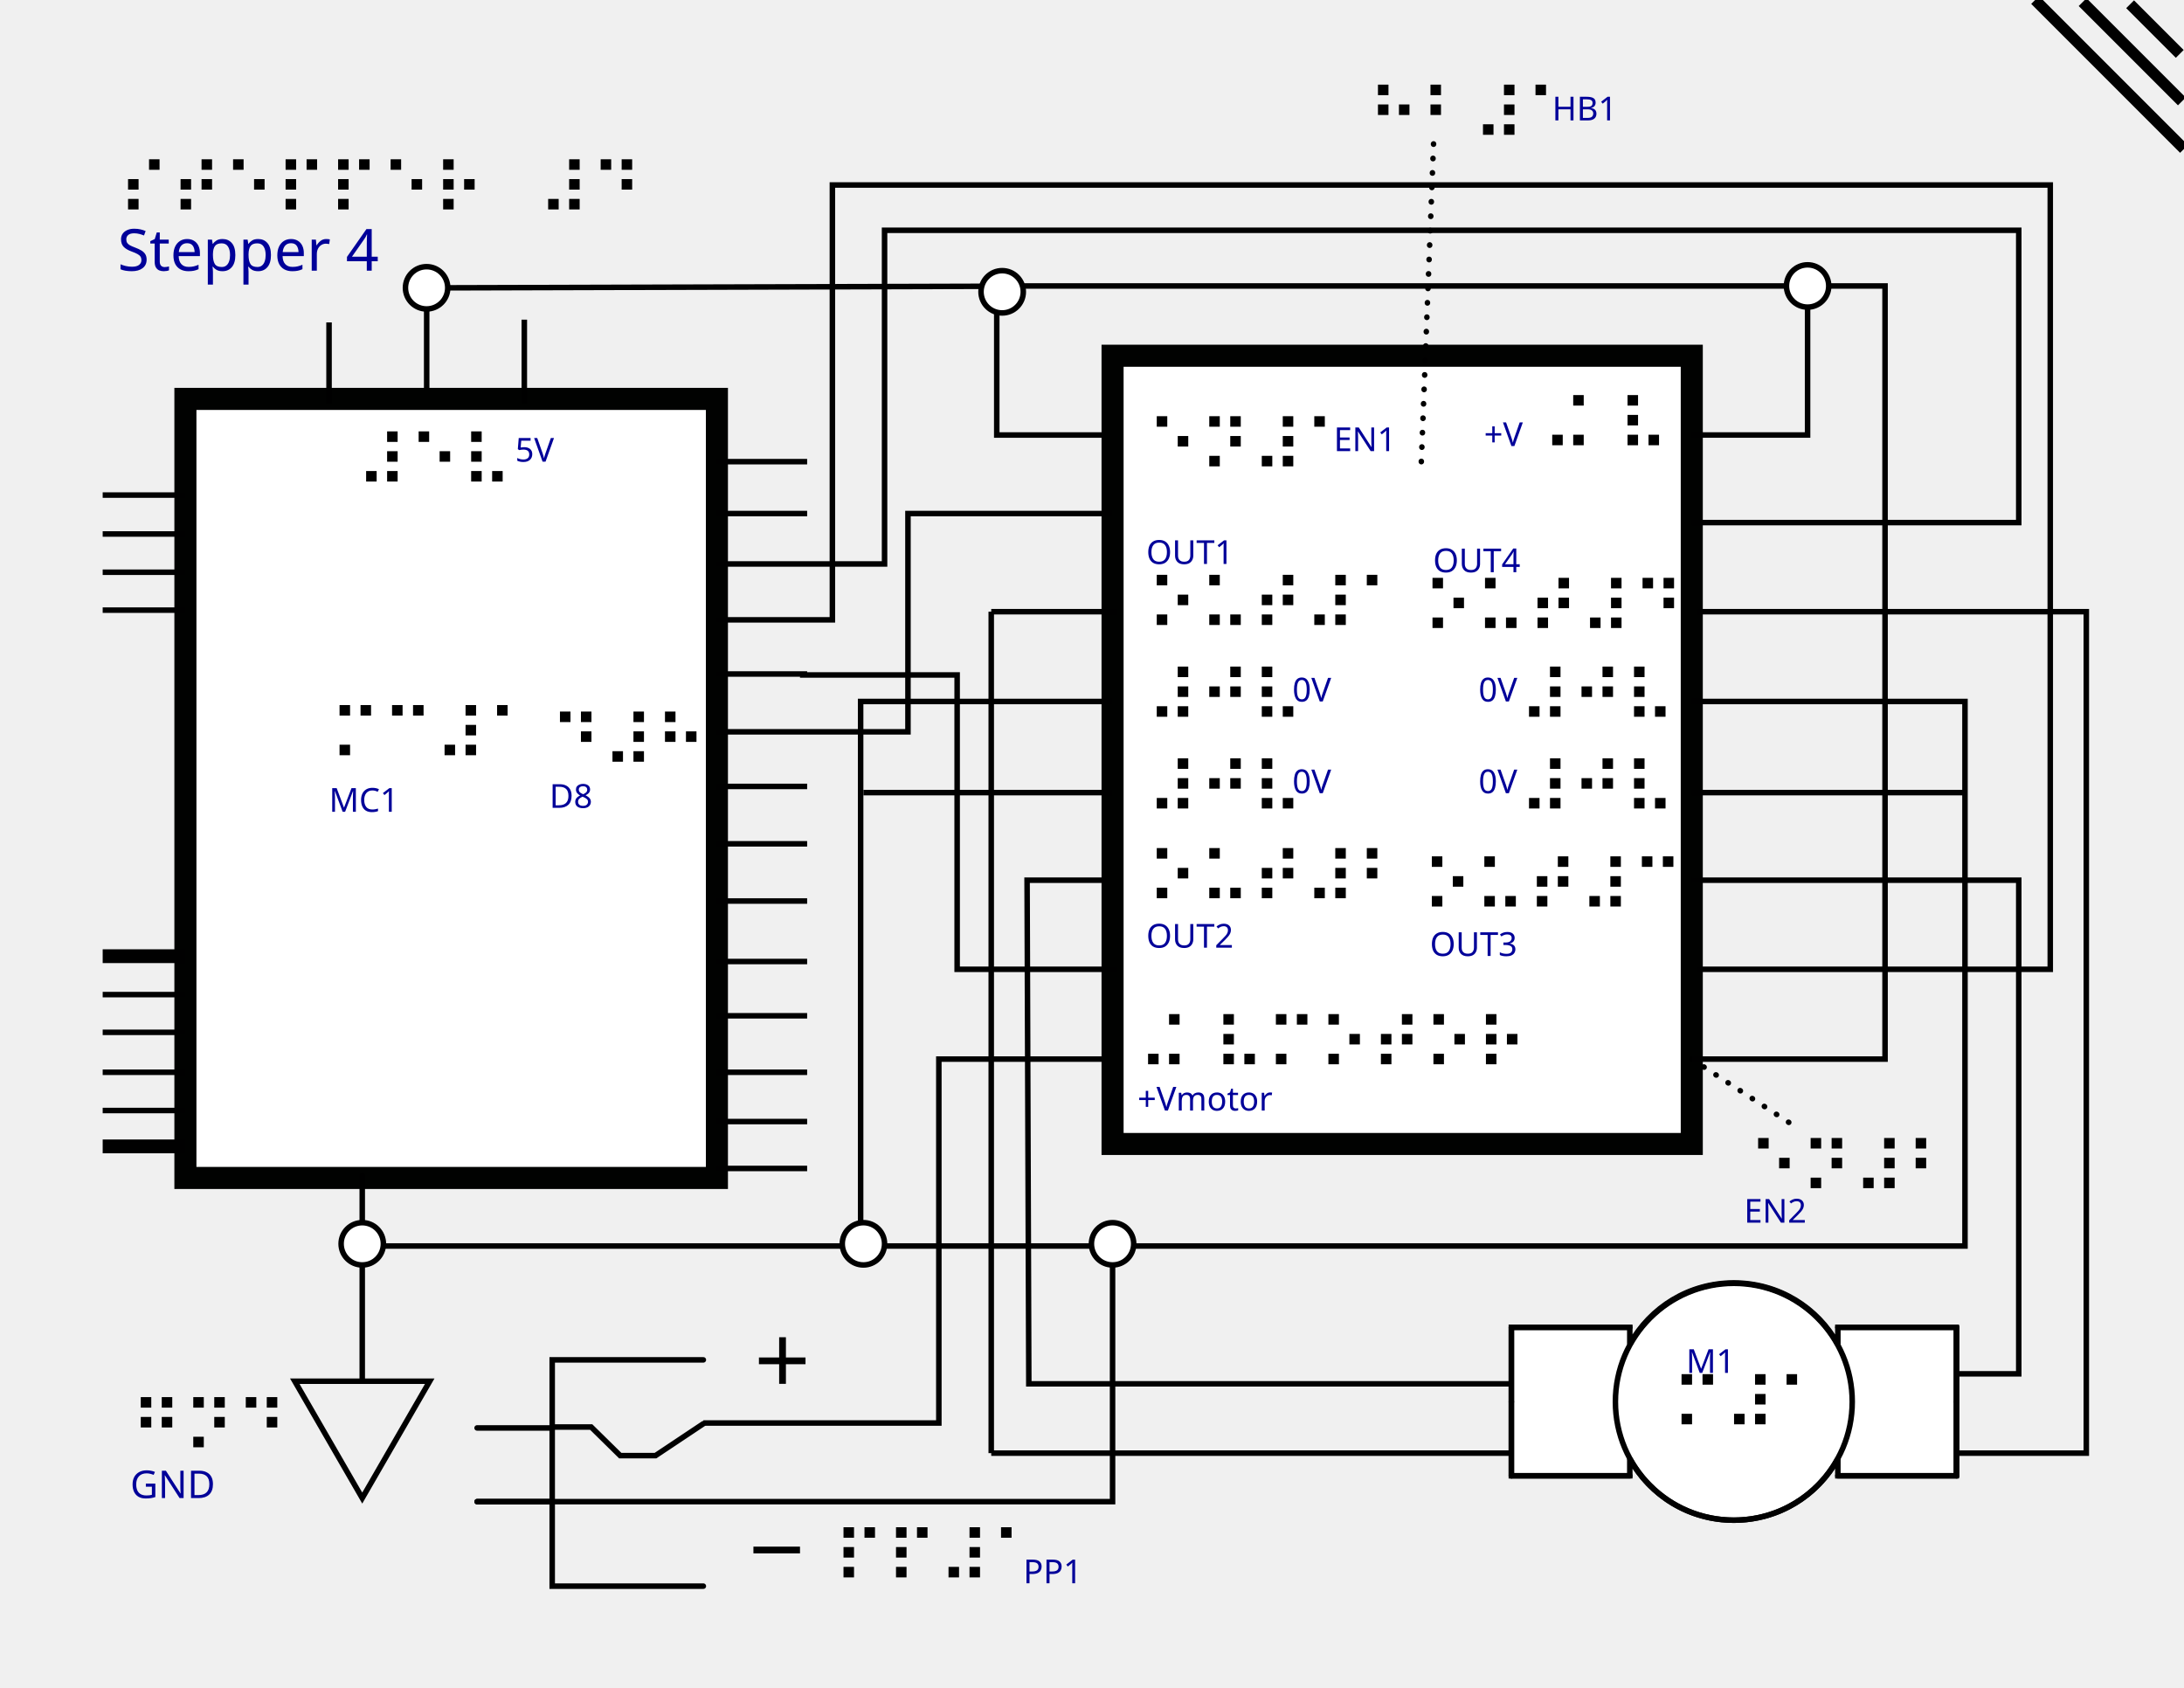
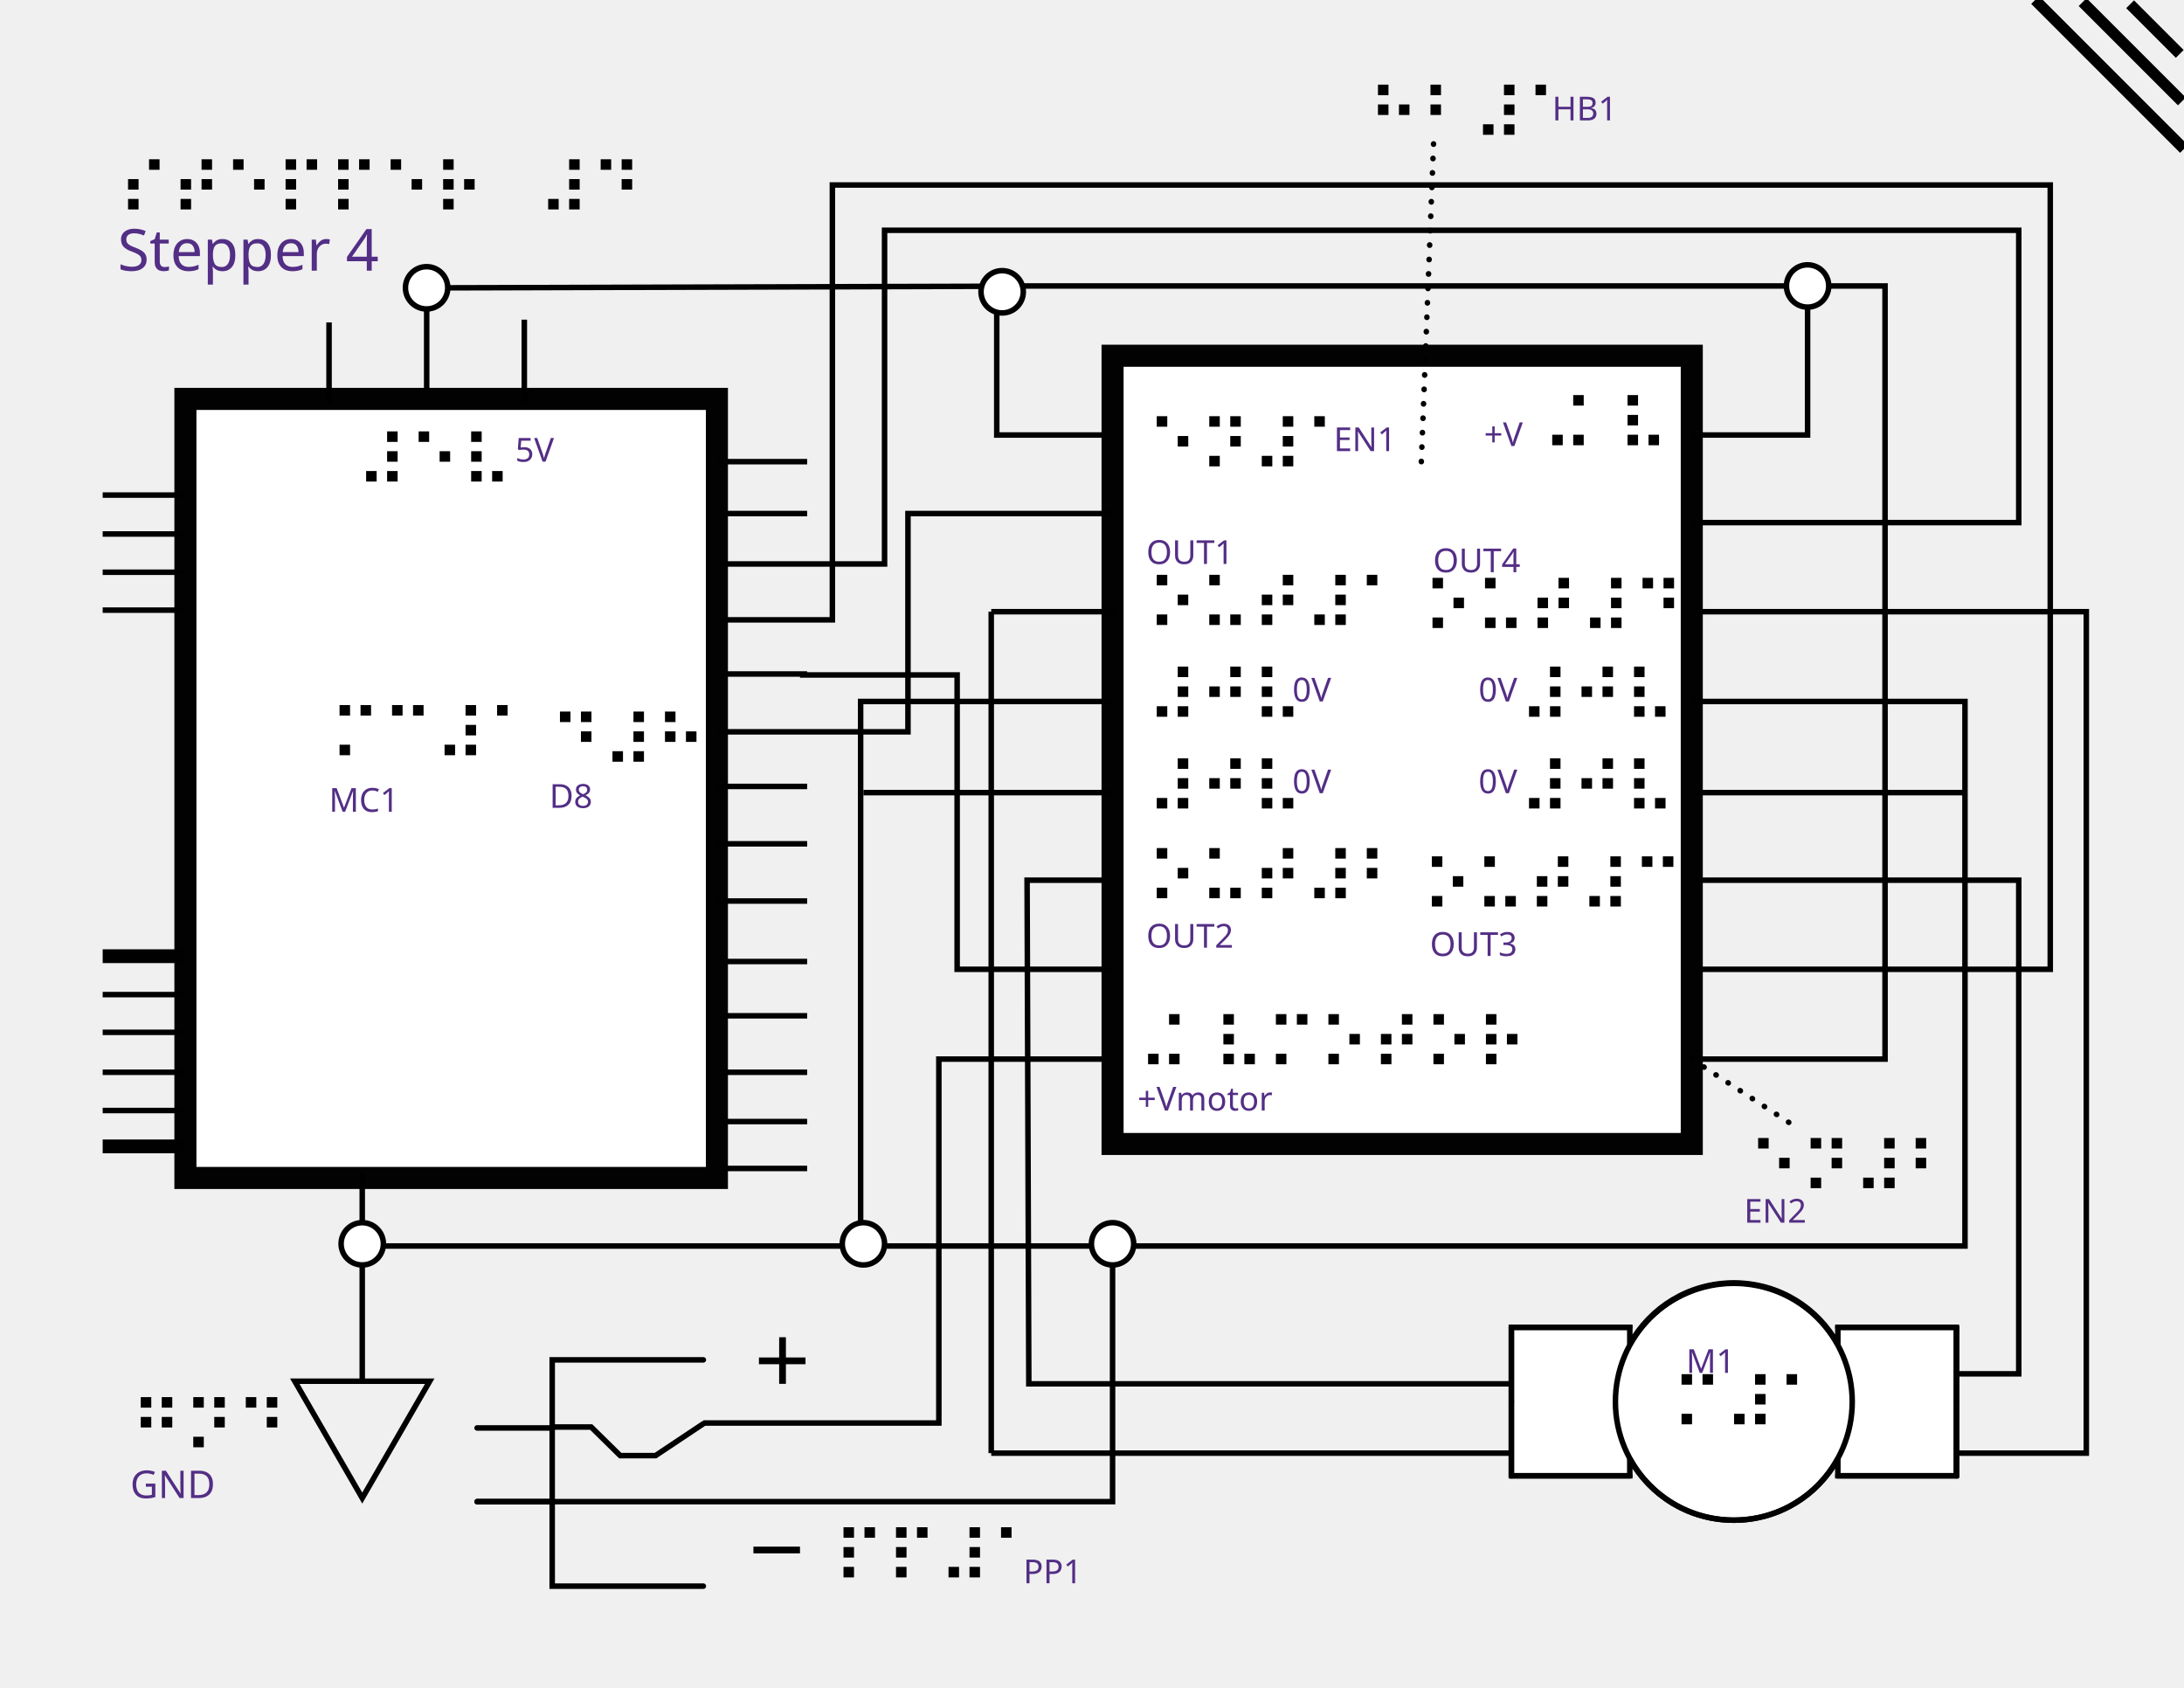
<svg xmlns="http://www.w3.org/2000/svg" version="1.1" id="Layer_1" x="0px" y="0px" width="792px" height="612px" viewBox="0 0 792 612" enable-background="new 0 0 792 612" xml:space="preserve">
  <g id="plaintext" display="none">
    <text transform="matrix(1 0 0 1 262.8433 340.8613)" display="inline" font-family="'MyriadPro-Regular'" font-size="17.733">Output</text>
    <text transform="matrix(1 0 0 1 162.7798 362.1406)" display="inline" font-family="'MyriadPro-Regular'" font-size="17.733">from microcontroller</text>
    <text transform="matrix(1 0 0 1 29.8711 236.959)" display="inline" font-family="'MyriadPro-Regular'" font-size="17.733">Digital Output</text>
    <text transform="matrix(1 0 0 1 404.5684 400.3926)" display="inline" font-family="'MyriadPro-Regular'" font-size="17.733">220Ω</text>
    <text transform="matrix(1 0 0 1 413.8398 467.625)" display="inline" font-family="'MyriadPro-Regular'" font-size="17.733">LED</text>
  </g>
  <g id="Braille_1_">
    <text transform="matrix(1 0 0 1 42.626 78.0645)" font-family="'AppleBraille'" font-size="26">⠎⠞⠑⠏⠏⠑⠗⠀⠼⠙</text>
  </g>
-   <text transform="matrix(1 0 0 1 42.626 98.1377)" fill="#000099" font-family="'ArialMT'" font-size="21">Stepper 4</text>
+   <text transform="matrix(1 0 0 1 42.626 98.1377)" fill="#532E85" font-family="'ArialMT'" font-size="21">Stepper 4</text>
  <g>
    <g transform="translate(126.231,26.6186)">
      <g id="schematic">
        <rect x="-58.997" y="118.016" fill="#FFFFFF" stroke="#010201" stroke-width="8" stroke-linecap="round" width="192.747" height="282.479" />
        <path id="connector56pin_1_" fill="none" stroke="#000000" stroke-width="2" stroke-miterlimit="10" d="M133.966,332.76" />
        <line id="connector86pin" fill="none" stroke="#000000" stroke-width="2" stroke-miterlimit="10" x1="-6.909" y1="90.285" x2="-6.909" y2="119.801" />
        <line id="connector40pin" fill="none" x1="28.498" y1="84.285" x2="28.498" y2="119.801" />
        <rect id="connector40terminal" x="27.637" y="82.566" fill="none" width="1.723" height="1.719" />
        <line id="connector46pin" fill="none" x1="28.498" y1="84.285" x2="28.498" y2="119.801" />
        <rect id="connector46terminal" x="27.637" y="82.566" fill="none" width="1.723" height="1.719" />
        <line id="connector90pin" fill="none" stroke="#000000" stroke-width="2" stroke-miterlimit="10" x1="63.905" y1="89.285" x2="63.905" y2="119.801" />
      </g>
    </g>
  </g>
  <text transform="matrix(1 0 0 1 47.2344 526.8955)" font-family="'AppleBraille'" font-size="26">⠛⠝⠙</text>
-   <text transform="matrix(1 0 0 1 199.248 292.918)" fill="#000099" font-family="'ArialMT'" font-size="12">D8</text>
+   <text transform="matrix(1 0 0 1 199.248 292.918)" fill="#532E85" font-family="'ArialMT'" font-size="12">D8</text>
  <text transform="matrix(1 0 0 1 199.248 278.3164)" font-family="'AppleBraille'" font-size="26">⠙⠼⠓</text>
-   <text transform="matrix(1 0 0 1 47.2344 543.1934)" fill="#000099" font-family="'ArialMT'" font-size="13.909">GND</text>
+   <text transform="matrix(1 0 0 1 47.2344 543.1934)" fill="#532E85" font-family="'ArialMT'" font-size="13.909">GND</text>
  <g>
    <path fill="none" stroke="#414141" stroke-width="2" stroke-linecap="round" d="M154.698,105.806" />
    <path fill="none" stroke="#414141" stroke-width="2" stroke-linecap="round" d="M153.621,109.359" />
  </g>
  <g>
    <path fill="none" stroke="#414141" stroke-width="2" stroke-linecap="round" d="M168.518,109.359" />
  </g>
  <g>
    <polyline fill="none" stroke="#010101" stroke-width="2" stroke-miterlimit="10" points="162.366,104.359 361.46,103.795    361.46,157.73 403.458,157.73  " />
    <line fill="none" stroke="#010101" stroke-width="2" stroke-miterlimit="10" x1="67.234" y1="221.232" x2="37.236" y2="221.232" />
  </g>
  <g>
    <path fill="none" stroke="#414141" stroke-width="2" stroke-linecap="round" d="M163.576,429.113" />
  </g>
  <path fill="none" stroke="#030303" stroke-width="2" stroke-linecap="round" d="M164.021,429.113" />
  <g>
    <g>
      <path fill="none" stroke="#000000" stroke-width="2" stroke-linecap="round" d="M163.538,429.113" />
      <path fill="none" stroke="#000000" stroke-width="2" stroke-linecap="round" d="M157.824,435.854" />
    </g>
  </g>
  <g>
    <g>
      <path fill="none" stroke="#000000" stroke-width="2" stroke-linecap="round" stroke-miterlimit="10" d="M238.212,115.205" />
    </g>
  </g>
  <g>
    <line fill="none" stroke="#000000" stroke-width="4" stroke-miterlimit="10" x1="755.229" y1="0.772" x2="791.227" y2="36.771" />
    <line fill="none" stroke="#000000" stroke-width="4" stroke-miterlimit="10" x1="738" y1="0" x2="792" y2="54" />
    <line fill="none" stroke="#000000" stroke-width="4" stroke-miterlimit="10" x1="772.457" y1="1.543" x2="790.457" y2="19.543" />
  </g>
  <line fill="none" stroke="#010101" stroke-width="2" stroke-miterlimit="10" x1="67.234" y1="179.511" x2="37.236" y2="179.511" />
  <line fill="none" stroke="#010101" stroke-width="2" stroke-miterlimit="10" x1="67.234" y1="193.622" x2="37.236" y2="193.622" />
  <line fill="none" stroke="#010101" stroke-width="2" stroke-miterlimit="10" x1="67.234" y1="207.489" x2="37.236" y2="207.489" />
  <line fill="none" stroke="#010101" stroke-width="5" stroke-miterlimit="10" x1="67.234" y1="346.708" x2="37.236" y2="346.708" />
  <line fill="none" stroke="#010101" stroke-width="2" stroke-miterlimit="10" x1="67.234" y1="360.635" x2="37.236" y2="360.635" />
  <line fill="none" stroke="#010101" stroke-width="2" stroke-miterlimit="10" x1="67.234" y1="374.318" x2="37.236" y2="374.318" />
  <line fill="none" stroke="#010101" stroke-width="2" stroke-miterlimit="10" x1="67.234" y1="388.799" x2="37.236" y2="388.799" />
  <line fill="none" stroke="#010101" stroke-width="2" stroke-miterlimit="10" x1="67.234" y1="402.666" x2="37.236" y2="402.666" />
  <line fill="none" stroke="#010101" stroke-width="5" stroke-miterlimit="10" x1="67.234" y1="415.674" x2="37.236" y2="415.674" />
  <line fill="none" stroke="#010101" stroke-width="2" stroke-miterlimit="10" x1="292.7" y1="326.708" x2="259.702" y2="326.708" />
  <line fill="none" stroke="#010101" stroke-width="2" stroke-miterlimit="10" x1="292.7" y1="305.963" x2="259.702" y2="305.963" />
  <line fill="none" stroke="#010101" stroke-width="2" stroke-miterlimit="10" x1="292.7" y1="285.154" x2="259.702" y2="285.154" />
  <line fill="none" stroke="#010101" stroke-width="2" stroke-miterlimit="10" x1="292.7" y1="244.389" x2="259.702" y2="244.389" />
  <line fill="none" stroke="#010101" stroke-width="2" stroke-miterlimit="10" x1="292.7" y1="186.209" x2="259.702" y2="186.209" />
  <line fill="none" stroke="#010101" stroke-width="2" stroke-miterlimit="10" x1="292.7" y1="167.394" x2="259.702" y2="167.394" />
  <line fill="none" stroke="#010101" stroke-width="2" stroke-miterlimit="10" x1="292.7" y1="348.635" x2="259.702" y2="348.635" />
  <line fill="none" stroke="#010101" stroke-width="2" stroke-miterlimit="10" x1="292.7" y1="368.318" x2="259.702" y2="368.318" />
  <line fill="none" stroke="#010101" stroke-width="2" stroke-miterlimit="10" x1="292.7" y1="388.799" x2="259.702" y2="388.799" />
  <line fill="none" stroke="#010101" stroke-width="2" stroke-miterlimit="10" x1="292.7" y1="406.666" x2="259.702" y2="406.666" />
  <line fill="none" stroke="#010101" stroke-width="2" stroke-miterlimit="10" x1="292.7" y1="423.674" x2="259.702" y2="423.674" />
  <g>
    <g>
      <g transform="translate(191.548,91.3167)">
        <g id="schematic_6_">
          <path id="connector0pin_6_" fill="none" stroke="#000000" stroke-width="2" stroke-linecap="round" d="M-60.182,409.504v-74.645      " />
          <g id="connector0terminal_2_">
				</g>
        </g>
      </g>
    </g>
  </g>
  <polygon fill="none" stroke="#000000" stroke-width="2" stroke-linecap="round" points="155.831,500.818 131.366,543.193   106.901,500.818 " />
  <g>
    <g transform="translate(283.421,55.4048)">
      <g transform="matrix(-1,0,0,-1,0,0)">
        <g id="schematic_15_">
          <path fill="none" stroke="#000000" stroke-width="2" stroke-miterlimit="10" d="M-63.699-173.332" />
        </g>
      </g>
    </g>
  </g>
  <g>
    <path fill="none" stroke="#000000" stroke-width="2" stroke-miterlimit="10" d="M347.095,251.896" />
  </g>
  <line id="connector87pin" fill="none" stroke="#000000" stroke-width="2" stroke-miterlimit="10" x1="154.729" y1="112.025" x2="154.729" y2="141.42" />
-   <text transform="matrix(1 0 0 1 186.831 167.3945)" fill="#000099" font-family="'ArialMT'" font-size="12">5V</text>
+   <text transform="matrix(1 0 0 1 186.831 167.3945)" fill="#532E85" font-family="'ArialMT'" font-size="12">5V</text>
  <text transform="matrix(1 0 0 1 128.9614 176.7305)" font-family="'AppleBraille'" font-size="26">⠼⠑⠧</text>
  <circle fill="#FFFFFF" stroke="#000000" stroke-width="2" stroke-miterlimit="10" cx="154.698" cy="104.359" r="7.668" />
  <polyline fill="none" stroke="#010101" stroke-width="2" stroke-miterlimit="10" points="403.458,384.021 340.46,384.021   340.46,515.976 255.061,515.976 " />
  <polyline fill="none" stroke="#000000" stroke-width="2" stroke-linecap="round" points="200.248,517.422 214.375,517.422   224.93,527.803 237.697,527.803 255.061,516.231 " />
  <polyline fill="none" stroke="#010101" stroke-width="2" stroke-miterlimit="10" points="200.248,544.485 242.781,544.485   403.458,544.485 403.458,451.797 " />
  <polyline id="box_1_" fill="none" stroke="#000000" stroke-width="2" stroke-linecap="round" points="255.061,575.127   200.248,575.127 200.248,493.079 255.061,493.079 " />
  <line id="connector2pin_7_" fill="none" stroke="#000000" stroke-width="2" stroke-linecap="round" x1="200.248" y1="544.485" x2="173.012" y2="544.485" />
  <line id="connector0pin_19_" fill="none" stroke="#000000" stroke-width="2" stroke-linecap="round" x1="200.248" y1="517.76" x2="173.012" y2="517.76" />
  <line id="connector1pin_19_" fill="none" stroke="#000000" stroke-width="2" stroke-linecap="round" x1="200.248" y1="544.485" x2="173.012" y2="544.485" />
  <rect x="275.219" y="492.209" width="16.889" height="2.444" />
  <rect x="273.219" y="560.797" width="16.889" height="2.445" />
  <rect x="282.551" y="484.872" width="2.449" height="16.896" />
  <rect x="403.458" y="128.998" fill="#FFFFFF" stroke="#010201" stroke-width="8" stroke-linecap="round" width="210.042" height="285.799" />
  <polyline fill="none" stroke="#010101" stroke-width="2" stroke-miterlimit="10" points="403.458,254.355 361.46,254.355   312.095,254.355 312.095,451.797 132.607,451.797 " />
  <line fill="none" stroke="#010101" stroke-width="2" stroke-miterlimit="10" x1="405.417" y1="221.797" x2="359.46" y2="221.797" />
  <polyline fill="none" stroke="#010101" stroke-width="2" stroke-miterlimit="10" points="401.458,319.154 372.46,319.154   373.087,501.77 548.079,501.77 " />
  <polyline fill="none" stroke="#010101" stroke-width="2" stroke-miterlimit="10" points="405.417,351.463 381.419,351.463   347.095,351.463 347.095,244.737 290.108,244.737 " />
  <polyline fill="none" stroke="#010101" stroke-width="2" stroke-miterlimit="10" points="403.458,287.396 313.107,287.396   361.46,287.396 " />
  <polyline fill="none" stroke="#010101" stroke-width="2" stroke-miterlimit="10" points="312.095,451.797 712.575,451.797   712.575,254.355 655.498,254.355 613.5,254.355 " />
  <polyline fill="none" stroke="#010101" stroke-width="2" stroke-miterlimit="10" points="709.575,526.896 756.573,526.896   756.573,221.797 615.459,221.797 " />
  <polyline fill="none" stroke="#010101" stroke-width="2" stroke-miterlimit="10" points="259.702,204.489 292.7,204.489   320.775,204.489 320.775,83.5 732.074,83.5 732.074,189.489 655.498,189.489 613.5,189.489 " />
  <polyline fill="none" stroke="#010101" stroke-width="2" stroke-miterlimit="10" points="361.46,103.691 655.498,103.691   655.498,157.73 613.5,157.73 " />
  <polyline fill="none" stroke="#010101" stroke-width="2" stroke-miterlimit="10" points="259.702,224.751 292.7,224.751   301.853,224.751 301.853,67.079 743.5,67.079 743.5,351.463 657.457,351.463 615.459,351.463 " />
  <polyline fill="none" stroke="#010101" stroke-width="2" stroke-miterlimit="10" points="709.572,498.141 732.074,498.141   732.074,319.154 655.498,319.154 613.5,319.154 " />
  <polyline fill="none" stroke="#010101" stroke-width="2" stroke-miterlimit="10" points="712.575,287.396 655.498,287.396   613.5,287.396 " />
-   <text transform="matrix(1 0 0 1 412.5215 402.666)" fill="#000099" font-family="'ArialMT'" font-size="12">+Vmotor</text>
+   <text transform="matrix(1 0 0 1 412.5215 402.666)" fill="#532E85" font-family="'ArialMT'" font-size="12">+Vmotor</text>
  <text transform="matrix(1 0 0 1 412.5215 388.0215)" font-family="'AppleBraille'" font-size="26">⠬ ⠧⠍⠕⠞⠕⠗</text>
-   <text transform="matrix(1 0 0 1 538.168 161.7305)" fill="#000099" font-family="'ArialMT'" font-size="12">+V</text>
+   <text transform="matrix(1 0 0 1 538.168 161.7305)" fill="#532E85" font-family="'ArialMT'" font-size="12">+V</text>
  <text transform="matrix(1 0 0 1 559.083 163.5645)" font-family="'AppleBraille'" font-size="26">⠬ ⠧</text>
-   <text transform="matrix(1 0 0 1 415.6699 343.6172)" fill="#000099" font-family="'ArialMT'" font-size="12">OUT2</text>
-   <text transform="matrix(1 0 0 1 468.6699 287.6172)" fill="#000099" font-family="'ArialMT'" font-size="12">0V</text>
+   <text transform="matrix(1 0 0 1 415.6699 343.6172)" fill="#532E85" font-family="'ArialMT'" font-size="12">OUT2</text>
+   <text transform="matrix(1 0 0 1 468.6699 287.6172)" fill="#532E85" font-family="'ArialMT'" font-size="12">0V</text>
  <text transform="matrix(1 0 0 1 415.6718 327.8184)" font-family="'AppleBraille'" font-size="26">⠕⠥⠞⠼⠃</text>
-   <text transform="matrix(1 0 0 1 519.666 207.4883)" fill="#000099" font-family="'ArialMT'" font-size="12">OUT4</text>
+   <text transform="matrix(1 0 0 1 519.666 207.4883)" fill="#532E85" font-family="'ArialMT'" font-size="12">OUT4</text>
  <text transform="matrix(1 0 0 1 515.666 229.8379)" font-family="'AppleBraille'" font-size="26">⠕⠥⠞⠼⠙</text>
-   <text transform="matrix(1 0 0 1 518.5293 346.6172)" fill="#000099" font-family="'ArialMT'" font-size="12">OUT3</text>
+   <text transform="matrix(1 0 0 1 518.5293 346.6172)" fill="#532E85" font-family="'ArialMT'" font-size="12">OUT3</text>
  <text transform="matrix(1 0 0 1 515.4238 330.8184)" font-family="'AppleBraille'" font-size="26">⠕⠥⠞⠼⠉</text>
  <text transform="matrix(1 0 0 1 415.6718 295.2754)" font-family="'AppleBraille'" font-size="26">⠼⠚⠧</text>
-   <text transform="matrix(1 0 0 1 468.6699 254.3555)" fill="#000099" font-family="'ArialMT'" font-size="12">0V</text>
-   <text transform="matrix(1 0 0 1 536.168 287.6172)" fill="#000099" font-family="'ArialMT'" font-size="12">0V</text>
-   <text transform="matrix(1 0 0 1 536.168 254.3555)" fill="#000099" font-family="'ArialMT'" font-size="12">0V</text>
+   <text transform="matrix(1 0 0 1 468.6699 254.3555)" fill="#532E85" font-family="'ArialMT'" font-size="12">0V</text>
+   <text transform="matrix(1 0 0 1 536.168 287.6172)" fill="#532E85" font-family="'ArialMT'" font-size="12">0V</text>
+   <text transform="matrix(1 0 0 1 536.168 254.3555)" fill="#532E85" font-family="'ArialMT'" font-size="12">0V</text>
  <text transform="matrix(1 0 0 1 415.6718 262.0137)" font-family="'AppleBraille'" font-size="26">⠼⠚⠧</text>
  <text transform="matrix(1 0 0 1 550.6641 295.2754)" font-family="'AppleBraille'" font-size="26">⠼⠚⠧</text>
  <text transform="matrix(1 0 0 1 550.6641 262.0137)" font-family="'AppleBraille'" font-size="26">⠼⠚⠧</text>
-   <text transform="matrix(1 0 0 1 483.6699 163.5645)" fill="#000099" font-family="'ArialMT'" font-size="12">EN1</text>
+   <text transform="matrix(1 0 0 1 483.6699 163.5645)" fill="#532E85" font-family="'ArialMT'" font-size="12">EN1</text>
  <text transform="matrix(1 0 0 1 415.6718 171.2227)" font-family="'AppleBraille'" font-size="26">⠑⠝⠼⠁</text>
-   <text transform="matrix(1 0 0 1 632.459 443.3301)" fill="#000099" font-family="'ArialMT'" font-size="12">EN2</text>
+   <text transform="matrix(1 0 0 1 632.459 443.3301)" fill="#532E85" font-family="'ArialMT'" font-size="12">EN2</text>
  <text transform="matrix(1 0 0 1 633.751 432.9424)" font-family="'AppleBraille'" font-size="26">⠑⠝⠼⠃</text>
-   <text transform="matrix(1 0 0 1 415.6718 204.4883)" fill="#000099" font-family="'ArialMT'" font-size="12">OUT1</text>
+   <text transform="matrix(1 0 0 1 415.6718 204.4883)" fill="#532E85" font-family="'ArialMT'" font-size="12">OUT1</text>
  <text transform="matrix(1 0 0 1 415.6718 228.7363)" font-family="'AppleBraille'" font-size="26">⠕⠥⠞⠼⠁</text>
  <line fill="none" stroke="#000000" stroke-width="2" stroke-linecap="round" stroke-miterlimit="10" stroke-dasharray="0.103,5.133" x1="613.5" y1="384.021" x2="651.979" y2="409.113" />
  <path fill="#FFFFFF" stroke="#010101" stroke-width="2" d="M628.749,465.176c-16.257,0-30.364,8.896-37.728,22.237v-6.136h-42.942  v26.84v26.993h42.942v-6.146c7.354,13.354,21.471,22.238,37.728,22.238c16.259,0,30.366-8.896,37.729-22.238v6.146h42.938v-26.992  v-26.84h-42.938v6.137C659.115,474.07,645.006,465.176,628.749,465.176z" />
  <line fill="none" stroke="#010101" stroke-width="2" stroke-linecap="round" x1="548.079" y1="535.11" x2="591.021" y2="535.11" />
  <line fill="none" stroke="#010101" stroke-width="2" stroke-linecap="round" x1="548.079" y1="535.11" x2="548.079" y2="508.271" />
  <line fill="none" stroke="#010101" stroke-width="2" stroke-linecap="round" x1="548.079" y1="508.271" x2="548.079" y2="481.278" />
  <line fill="none" stroke="#010101" stroke-width="2" stroke-linecap="round" x1="548.079" y1="481.278" x2="591.021" y2="481.278" />
  <line fill="none" stroke="#010101" stroke-width="2" stroke-linecap="round" x1="709.572" y1="481.278" x2="666.477" y2="481.278" />
  <line fill="none" stroke="#010101" stroke-width="2" stroke-linecap="round" x1="709.572" y1="481.278" x2="709.572" y2="508.271" />
  <line fill="none" stroke="#010101" stroke-width="2" stroke-linecap="round" x1="709.572" y1="508.271" x2="709.572" y2="535.11" />
  <line fill="none" stroke="#010101" stroke-width="2" stroke-linecap="round" x1="709.572" y1="535.11" x2="666.477" y2="535.11" />
  <path id="connector0pin_1_" fill="none" stroke="#010101" stroke-width="2" stroke-linecap="round" d="M548.079,508.271" />
  <path id="connector1pin_9_" fill="none" stroke="#010101" stroke-width="2" stroke-linecap="round" d="M709.572,508.271" />
  <circle fill="none" stroke="#010101" stroke-width="2" cx="628.75" cy="508.271" r="42.942" />
  <polyline fill="none" stroke="#010101" stroke-width="2" stroke-miterlimit="10" points="655.498,103.691 683.588,103.691   683.588,384.021 655.498,384.021 613.5,384.021 " />
  <circle fill="#FFFFFF" stroke="#000000" stroke-width="2" stroke-miterlimit="10" cx="655.499" cy="103.691" r="7.668" />
  <circle fill="#FFFFFF" stroke="#000000" stroke-width="2" stroke-miterlimit="10" cx="363.419" cy="105.806" r="7.668" />
  <circle fill="#FFFFFF" stroke="#000000" stroke-width="2" stroke-miterlimit="10" cx="313.107" cy="450.998" r="7.668" />
  <circle fill="#FFFFFF" stroke="#000000" stroke-width="2" stroke-miterlimit="10" cx="403.458" cy="450.998" r="7.668" />
  <circle fill="#FFFFFF" stroke="#000000" stroke-width="2" stroke-miterlimit="10" cx="131.366" cy="450.998" r="7.668" />
-   <text transform="matrix(1 0 0 1 611.457 497.8066)" fill="#000099" font-family="'ArialMT'" font-size="12">M1</text>
+   <text transform="matrix(1 0 0 1 611.457 497.8066)" fill="#532E85" font-family="'ArialMT'" font-size="12">M1</text>
  <text transform="matrix(1 0 0 1 605.9785 518.5703)" font-family="'AppleBraille'" font-size="26">⠍⠼⠁</text>
-   <text transform="matrix(1 0 0 1 371.0874 574.0771)" fill="#000099" font-family="'ArialMT'" font-size="12">PP1</text>
+   <text transform="matrix(1 0 0 1 371.0874 574.0771)" fill="#532E85" font-family="'ArialMT'" font-size="12">PP1</text>
  <text transform="matrix(1 0 0 1 302.0727 574.0771)" font-family="'AppleBraille'" font-size="26">⠏⠏⠼⠁</text>
-   <text transform="matrix(1 0 0 1 562.8828 43.6523)" fill="#000099" font-family="'ArialMT'" font-size="12">HB1</text>
+   <text transform="matrix(1 0 0 1 562.8828 43.6523)" fill="#532E85" font-family="'ArialMT'" font-size="12">HB1</text>
  <text transform="matrix(1 0 0 1 495.8886 51)" font-family="'AppleBraille'" font-size="26">⠓⠃⠼⠁</text>
  <line fill="none" stroke="#000000" stroke-width="2" stroke-linecap="round" stroke-miterlimit="10" stroke-dasharray="0.103,5.133" x1="515.424" y1="167.395" x2="519.905" y2="51" />
  <line fill="none" stroke="#010101" stroke-width="2" stroke-miterlimit="10" x1="359.46" y1="526.896" x2="548.079" y2="526.896" />
  <line fill="none" stroke="#010101" stroke-width="2" stroke-miterlimit="10" x1="359.46" y1="221.797" x2="359.46" y2="526.896" />
  <polyline fill="none" stroke="#010101" stroke-width="2" stroke-miterlimit="10" points="403.458,186.209 377.46,186.209   329.26,186.209 329.26,265.355 292.7,265.355 259.702,265.355 " />
  <text transform="matrix(1 0 0 1 119.3222 275.9629)" fill="#010101" font-family="'AppleBraille'" font-size="26">⠍⠉⠼⠁</text>
-   <text transform="matrix(1 0 0 1 119.3222 294.3457)" fill="#000099" font-family="'ArialMT'" font-size="12">MC1</text>
+   <text transform="matrix(1 0 0 1 119.3222 294.3457)" fill="#532E85" font-family="'ArialMT'" font-size="12">MC1</text>
</svg>
